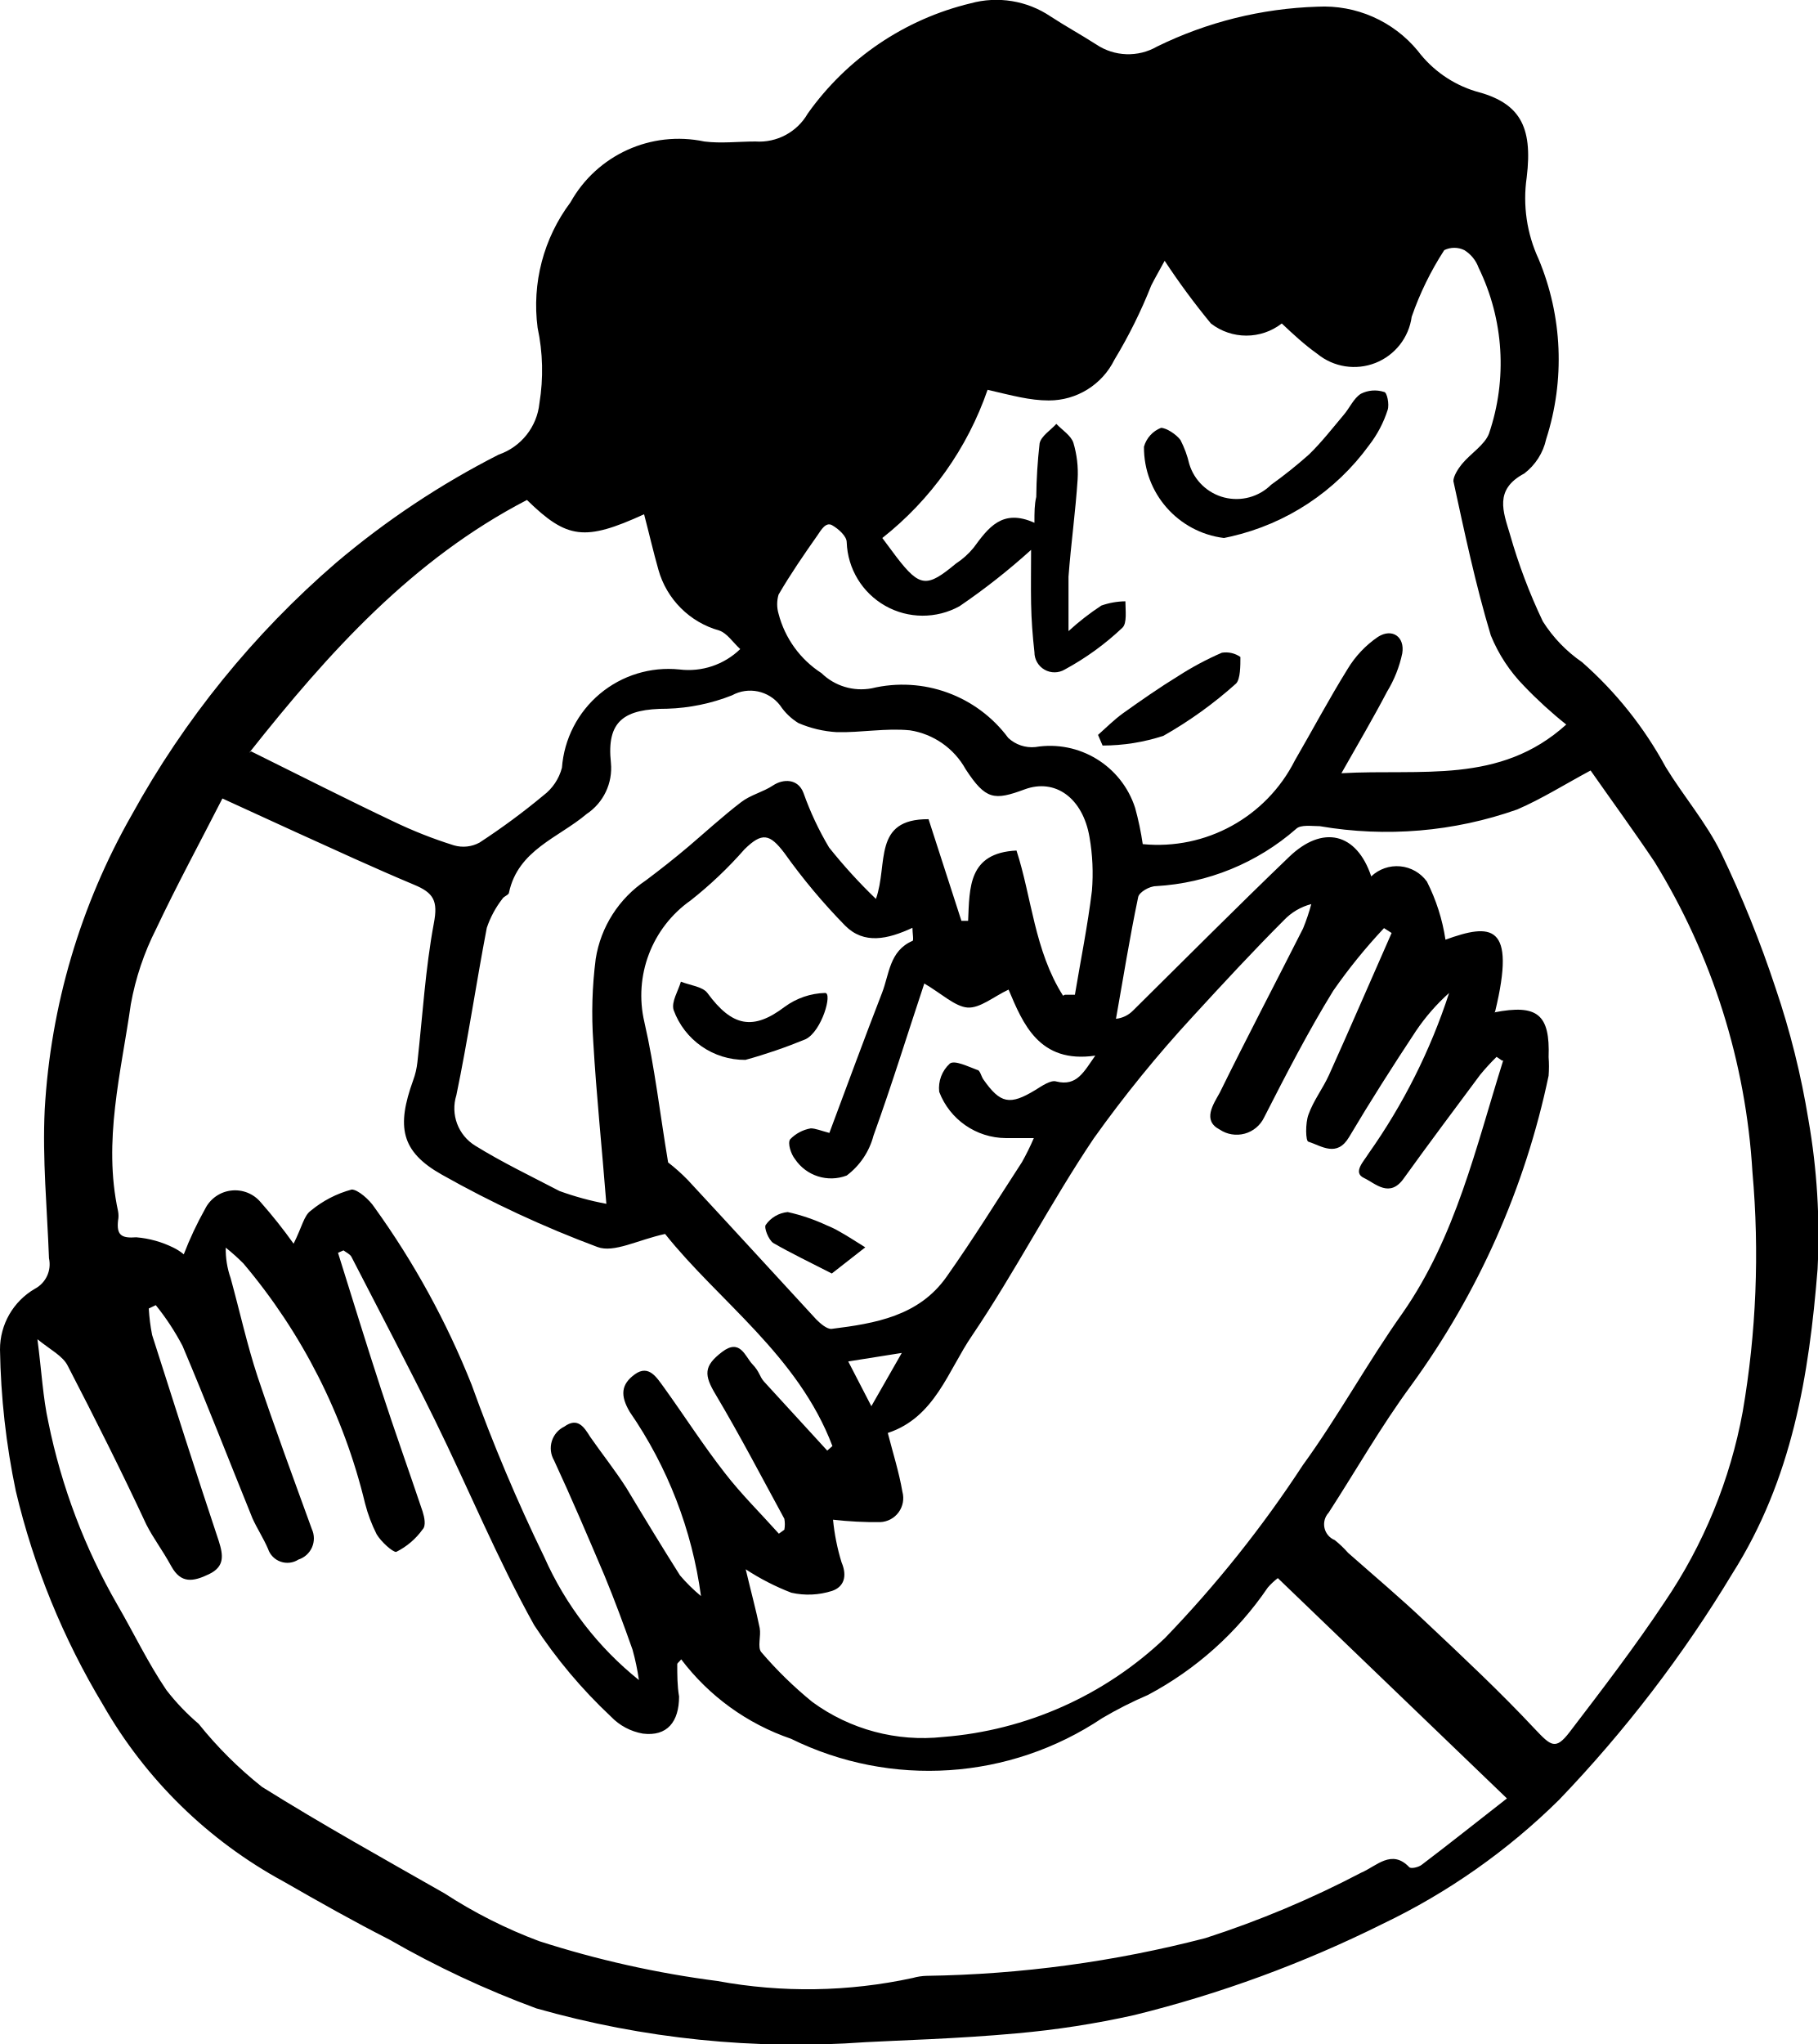
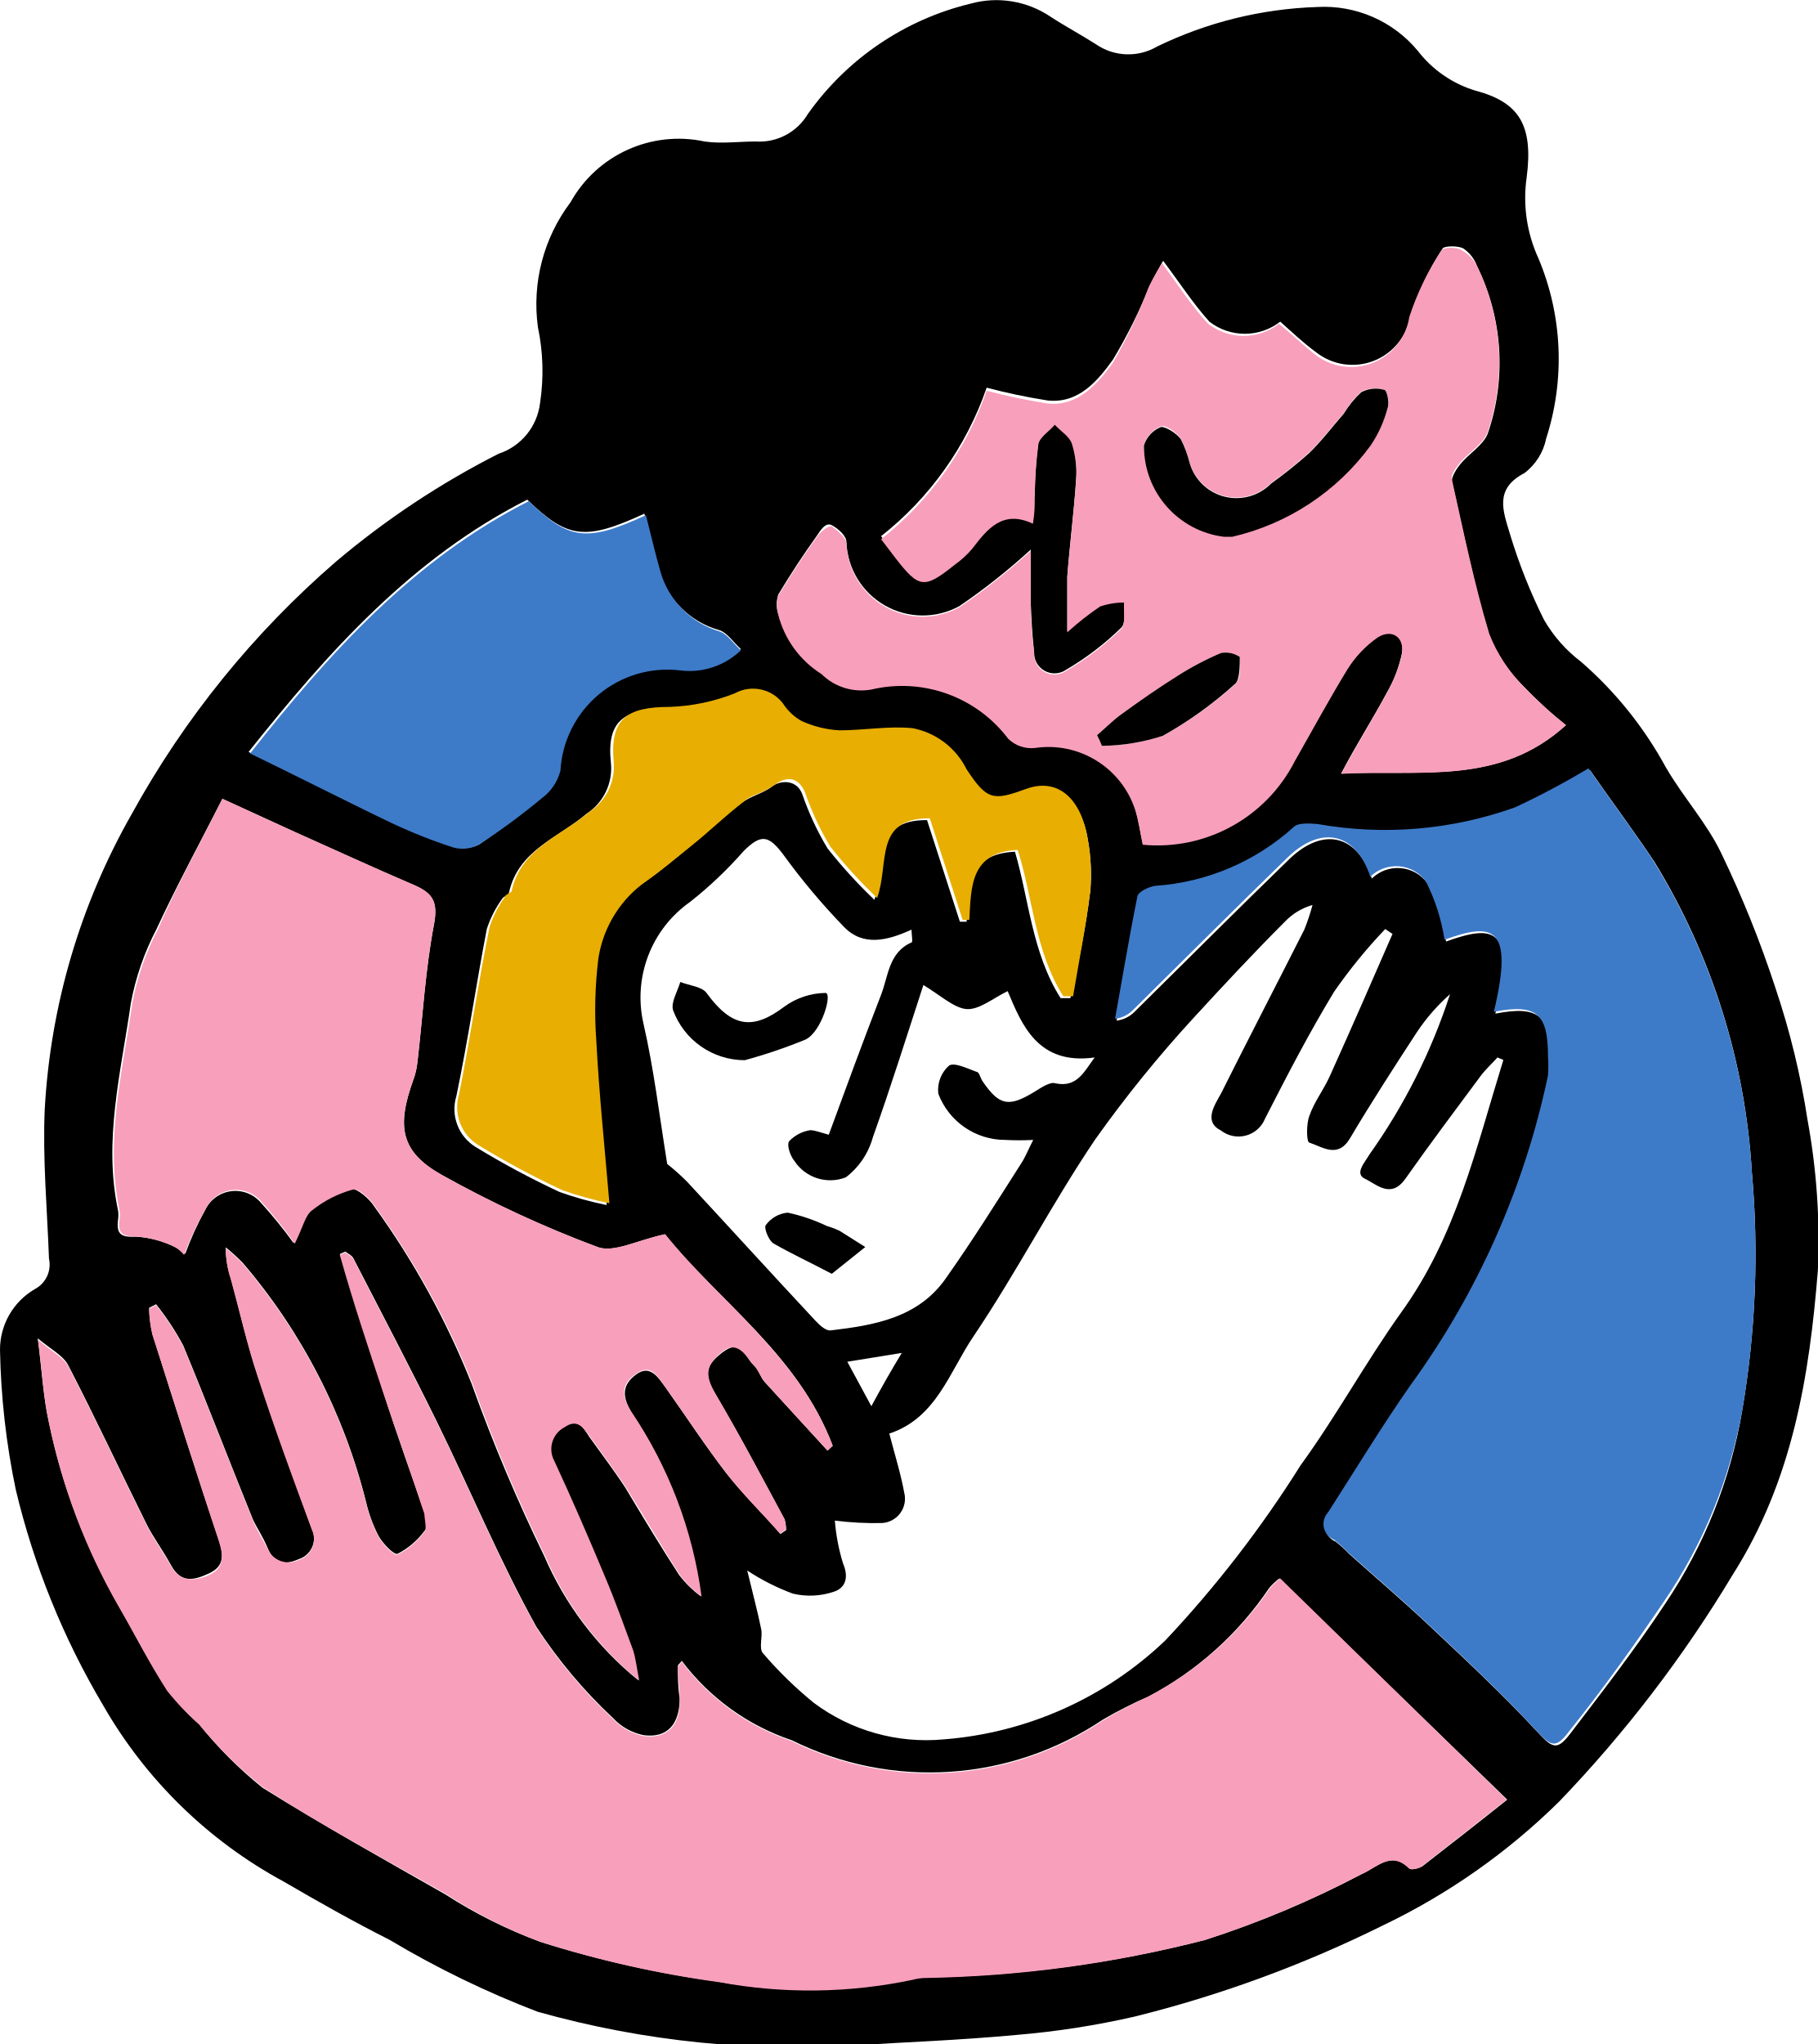
<svg xmlns="http://www.w3.org/2000/svg" viewBox="0 0 59.75 67.17">
+   <defs>
+     <style>.cls-1{fill:#3d7bc9;}.cls-2{fill:#f89fbc;}.cls-3{fill:#e8ae01;}</style>
+   </defs>
  <g id="Layer_2" data-name="Layer 2">
    <g id="Layer_1-2" data-name="Layer 1">
-       <path d="M28.45,67.11A31.25,31.25,0,0,1,17.63,66a31.57,31.57,0,0,1-4.83-2.26c-1.18-.6-2.33-1.25-3.48-1.91a15.17,15.17,0,0,1-5.93-5.8A24.63,24.63,0,0,1,.52,49,24.56,24.56,0,0,1,0,44.35a2.3,2.3,0,0,1,1.15-2,.91.91,0,0,0,.46-1c-.06-1.63-.22-3.27-.14-4.89a22.1,22.1,0,0,1,2.86-9.68,30.13,30.13,0,0,1,6.72-8.29,27.7,27.7,0,0,1,5.34-3.55,2,2,0,0,0,1.34-1.69,6.69,6.69,0,0,0-.06-2.48,5.64,5.64,0,0,1,1.08-4.12,4.07,4.07,0,0,1,4.4-2c.55.07,1.12,0,1.68,0a1.84,1.84,0,0,0,1.72-.92A9.2,9.2,0,0,1,31.9.11a3.19,3.19,0,0,1,2.63.43c.49.32,1,.6,1.5.92a1.89,1.89,0,0,0,2,.07A12.88,12.88,0,0,1,43.3.22a4,4,0,0,1,3.3,1.45A3.76,3.76,0,0,0,48.5,3c1.43.37,1.89,1.12,1.68,2.83a4.75,4.75,0,0,0,.39,2.68,8.55,8.55,0,0,1,.25,5.92,1.94,1.94,0,0,1-.72,1.13c-1,.53-.69,1.26-.47,2a18.26,18.26,0,0,0,1.08,2.86A4.62,4.62,0,0,0,52,21.76a12.57,12.57,0,0,1,2.75,3.45c.58.95,1.33,1.82,1.82,2.82a37.1,37.1,0,0,1,1.79,4.44,26.88,26.88,0,0,1,1.08,4.33,21.91,21.91,0,0,1,.3,4.91c-.28,3.48-.83,6.89-2.8,10a42.19,42.19,0,0,1-5.7,7.44,21.4,21.4,0,0,1-5.79,4.07,39.54,39.54,0,0,1-8.17,3,29.77,29.77,0,0,1-3.86.6C31.46,67,29.51,67.05,28.45,67.11ZM42,51.86a2.22,2.22,0,0,0-.33.31,11,11,0,0,1-3.94,3.53,13.18,13.18,0,0,0-1.5.76A10.25,10.25,0,0,1,26,57.14a7.61,7.61,0,0,1-3.61-2.61c-.07.09-.13.12-.13.16,0,.35,0,.71.06,1.06,0,.83-.39,1.32-1.19,1.22a1.9,1.9,0,0,1-1.05-.56,16.46,16.46,0,0,1-2.52-3c-1.21-2.17-2.16-4.49-3.26-6.73-.89-1.81-1.83-3.59-2.75-5.38-.05-.09-.17-.14-.26-.21l-.18.08c.47,1.5.93,3,1.42,4.5.44,1.35.92,2.69,1.36,4,.06.19.12.47,0,.59a2.36,2.36,0,0,1-.87.74c-.12,0-.49-.33-.64-.58A5,5,0,0,1,12,49.41,19.19,19.19,0,0,0,8,41.52,6.89,6.89,0,0,0,7.42,41a2.84,2.84,0,0,0,.16,1c.3,1.09.54,2.19.89,3.25.56,1.67,1.17,3.32,1.78,5a.73.73,0,0,1-.44,1,.67.67,0,0,1-1-.35c-.15-.35-.36-.67-.51-1C7.53,48,6.8,46.12,6,44.23a8.14,8.14,0,0,0-.88-1.34L4.89,43a6.27,6.27,0,0,0,.11.87c.72,2.26,1.44,4.52,2.19,6.77.15.47.2.84-.32,1.09s-.92.32-1.24-.26-.58-.9-.82-1.37C4,48.36,3.12,46.61,2.23,44.89c-.16-.33-.57-.53-1-.88.14,1.07.18,1.91.36,2.73a20,20,0,0,0,2.27,6c.54.93,1,1.9,1.61,2.8a7.39,7.39,0,0,0,1.06,1.11,13.13,13.13,0,0,0,2.08,2.07c2,1.25,4,2.36,6,3.5a15.92,15.92,0,0,0,3.11,1.57,32.85,32.85,0,0,0,5.86,1.31A16.3,16.3,0,0,0,30,65a1.83,1.83,0,0,1,.46-.07,38.72,38.72,0,0,0,9.16-1.24,32.5,32.5,0,0,0,5.12-2.15c.5-.21,1-.79,1.58-.18.06.06.31,0,.41-.08.91-.69,1.8-1.4,2.8-2.18Zm7.38-17-.19-.13a7.55,7.55,0,0,0-.54.59c-.84,1.13-1.68,2.25-2.5,3.39-.47.68-.94.18-1.32,0s0-.55.15-.8a19.67,19.67,0,0,0,2.65-5.28,6.74,6.74,0,0,0-1.09,1.25c-.76,1.15-1.5,2.31-2.2,3.49-.4.67-.9.29-1.33.15-.1,0-.11-.62,0-.9.16-.45.47-.85.67-1.29.7-1.55,1.37-3.11,2.06-4.67l-.25-.16a18.12,18.12,0,0,0-1.67,2.06c-.83,1.35-1.55,2.75-2.27,4.16a1,1,0,0,1-1.46.4c-.58-.3-.21-.83,0-1.21.89-1.81,1.83-3.6,2.74-5.4a6.83,6.83,0,0,0,.27-.8,1.9,1.9,0,0,0-.9.53c-1,1-2,2.08-3,3.17a40.94,40.94,0,0,0-3.25,4c-1.42,2.11-2.58,4.38-4,6.48-.79,1.15-1.22,2.69-2.77,3.2.17.66.37,1.29.48,1.93a.79.79,0,0,1-.73,1,12.2,12.2,0,0,1-1.55-.08,7.09,7.09,0,0,0,.28,1.4c.2.47.07.81-.31.94a2.55,2.55,0,0,1-1.34.06,7.94,7.94,0,0,1-1.5-.77c.18.76.34,1.34.46,1.93.05.26-.08.63.05.79a13,13,0,0,0,1.68,1.64A6.15,6.15,0,0,0,31,57.08a11.93,11.93,0,0,0,7.29-3.25,38.54,38.54,0,0,0,4.53-5.68c1.17-1.61,2.13-3.38,3.28-5C47.85,40.64,48.51,37.7,49.41,34.84Zm-.27-1.59c1.43-.28,1.84.07,1.79,1.47a4,4,0,0,1,0,.61,26.54,26.54,0,0,1-4.52,10.18c-1,1.36-1.81,2.79-2.71,4.18a.56.56,0,0,0,.2.9,3.48,3.48,0,0,1,.44.42c.86.76,1.73,1.49,2.56,2.28,1.22,1.15,2.44,2.29,3.58,3.51.53.56.68.7,1.14.1,1.07-1.4,2.15-2.81,3.12-4.27a16.39,16.39,0,0,0,2.57-6.26,30.49,30.49,0,0,0,.32-7.87,21.94,21.94,0,0,0-3.22-10.2c-.67-1-1.4-2-2.1-3-.84.45-1.6.93-2.41,1.28a12.9,12.9,0,0,1-6.49.55c-.26,0-.63-.06-.78.09A7.66,7.66,0,0,1,38,29.12c-.22,0-.56.2-.59.36-.28,1.33-.49,2.66-.73,4a.92.92,0,0,0,.56-.27c1.71-1.69,3.4-3.39,5.13-5.05,1.1-1.06,2.22-.8,2.7.64a1.22,1.22,0,0,1,1.83.17,6.3,6.3,0,0,1,.61,1.91C49,30.34,49.85,30.33,49.14,33.25ZM32.46,12.81A10.61,10.61,0,0,1,29,17.68l.47.63c.77,1,1,1,1.95.21A2.53,2.53,0,0,0,32,18c.48-.65.94-1.3,2-.82,0-.35,0-.6.06-.85a17,17,0,0,1,.11-1.76c.05-.24.36-.43.55-.64.19.2.48.38.56.62a3.47,3.47,0,0,1,.14,1.2c-.07,1.07-.22,2.13-.3,3.2,0,.54,0,1.08,0,1.79a8.5,8.5,0,0,1,1.08-.84,2.47,2.47,0,0,1,.79-.14c0,.3.06.72-.1.87A8.94,8.94,0,0,1,35,22,.66.66,0,0,1,34,21.43c-.06-.53-.1-1.06-.11-1.6s0-1.14,0-1.76a21.78,21.78,0,0,1-2.35,1.85,2.5,2.5,0,0,1-3.71-2.1c0-.2-.27-.44-.48-.56s-.37.17-.48.33c-.45.64-.89,1.28-1.28,1.95a1.11,1.11,0,0,0,0,.63A3.31,3.31,0,0,0,27,22.12a1.87,1.87,0,0,0,1.65.5,4.33,4.33,0,0,1,4.49,1.63,1.14,1.14,0,0,0,.89.3,2.94,2.94,0,0,1,3.28,2,9.76,9.76,0,0,1,.25,1.19,5.05,5.05,0,0,0,5-2.75c.58-1,1.11-2,1.73-3a3.4,3.4,0,0,1,1-1.06c.47-.3.89,0,.8.54a4,4,0,0,1-.5,1.26c-.45.86-.95,1.71-1.5,2.68,2.62-.15,5.2.38,7.39-1.6a13.84,13.84,0,0,1-1.39-1.27A5.13,5.13,0,0,1,49,20.88c-.5-1.66-.86-3.37-1.23-5.07,0-.16.15-.4.28-.56.29-.35.75-.63.89-1a7.16,7.16,0,0,0-.34-5.45,1.13,1.13,0,0,0-.47-.58.75.75,0,0,0-.66,0,10.09,10.09,0,0,0-1.07,2.19,1.91,1.91,0,0,1-3.1,1.22c-.41-.29-.79-.64-1.17-1a1.9,1.9,0,0,1-2.33,0,24,24,0,0,1-1.52-2.06c-.16.3-.31.55-.44.81a16.3,16.3,0,0,1-1.21,2.44,2.4,2.4,0,0,1-2.16,1.34C33.85,13.16,33.28,13,32.46,12.81ZM21.86,40.55c-.91.2-1.68.63-2.22.43a36,36,0,0,1-5.12-2.38c-1.35-.76-1.49-1.58-.94-3.1a2.49,2.49,0,0,0,.14-.6c.17-1.52.26-3.06.54-4.56.14-.73,0-1-.66-1.27-1.31-.55-2.61-1.15-3.91-1.74L7.31,26.24c-.74,1.45-1.5,2.85-2.18,4.29A9,9,0,0,0,4.3,33c-.32,2.25-.92,4.5-.42,6.8a.81.81,0,0,1,0,.31c-.05.47.1.59.6.55A3.39,3.39,0,0,1,5.7,41a1.67,1.67,0,0,1,.34.22,11.48,11.48,0,0,1,.7-1.49,1.1,1.1,0,0,1,1.83-.22,16.6,16.6,0,0,1,1.08,1.36c.28-.56.34-.92.56-1.08a3.56,3.56,0,0,1,1.35-.7c.2,0,.58.33.75.59a27.15,27.15,0,0,1,3.19,5.82,57.22,57.22,0,0,0,2.39,5.67A10.77,10.77,0,0,0,21,55.21a7.78,7.78,0,0,0-.21-1c-.29-.82-.59-1.63-.92-2.43-.54-1.27-1.08-2.54-1.66-3.79a.79.79,0,0,1,.34-1.11c.43-.31.64,0,.85.34.39.56.82,1.1,1.19,1.68.6,1,1.16,1.92,1.76,2.87a5.55,5.55,0,0,0,.69.68A13.93,13.93,0,0,0,20.7,46.4c-.32-.54-.29-.91.17-1.24s.72.12.95.43c.67.93,1.29,1.9,2,2.81.54.7,1.18,1.33,1.78,2l.18-.13a1,1,0,0,0,0-.36c-.74-1.36-1.46-2.74-2.25-4.07-.4-.66-.4-.95.2-1.41s.76.15,1,.4.23.4.38.57l2.08,2.27.17-.15C26.23,44.54,23.61,42.75,21.86,40.55ZM36,34.69c-1.85.27-2.38-1.06-2.85-2.17-.49.23-.94.62-1.35.59s-.87-.47-1.42-.79c-.54,1.62-1.06,3.31-1.67,5a2.4,2.4,0,0,1-.88,1.31,1.43,1.43,0,0,1-1.7-.54c-.13-.16-.25-.52-.16-.65a1.24,1.24,0,0,1,.68-.36c.15,0,.34.08.61.15.58-1.55,1.14-3.08,1.73-4.6.24-.61.24-1.38,1-1.71.05,0,0-.26,0-.43-.82.38-1.59.55-2.21-.07a19.87,19.87,0,0,1-2-2.39c-.48-.63-.73-.69-1.31-.12a13.32,13.32,0,0,1-1.77,1.68,3.82,3.82,0,0,0-1.52,4c.34,1.48.51,3,.78,4.61a6.15,6.15,0,0,1,.64.57c1.42,1.53,2.82,3.06,4.23,4.59.14.14.35.32.5.31,1.44-.18,2.87-.42,3.78-1.71s1.66-2.51,2.48-3.77a8.35,8.35,0,0,0,.39-.79c-.41,0-.66,0-.92,0a2.36,2.36,0,0,1-2.19-1.52,1.09,1.09,0,0,1,.35-.93c.16-.12.6.1.9.21.09,0,.13.21.2.31.56.8.87.86,1.71.35.21-.13.51-.34.69-.28C35.4,35.71,35.63,35.21,36,34.69Zm-1-2h.33c.19-1.14.42-2.27.56-3.42a6.93,6.93,0,0,0-.08-1.76c-.22-1.29-1.13-1.94-2.13-1.57s-1.28.35-1.94-.66A2.54,2.54,0,0,0,29.91,24c-.8-.08-1.61.08-2.41.06a3.74,3.74,0,0,1-1.26-.3,1.94,1.94,0,0,1-.6-.58,1.24,1.24,0,0,0-1.58-.33,6.33,6.33,0,0,1-2.13.44c-1.42,0-2,.4-1.85,1.78a1.81,1.81,0,0,1-.8,1.68c-.92.78-2.25,1.18-2.55,2.58,0,.08-.17.12-.22.21a3.25,3.25,0,0,0-.51.95c-.35,1.83-.62,3.67-1,5.5a1.44,1.44,0,0,0,.62,1.66c.89.55,1.83,1,2.77,1.49a9.73,9.73,0,0,0,1.54.42c-.15-1.89-.33-3.6-.43-5.32a13.81,13.81,0,0,1,.08-2.73,3.82,3.82,0,0,1,1.65-2.58c.48-.36.95-.73,1.41-1.12s1.13-1,1.72-1.45c.31-.24.72-.33,1.05-.55s.82-.23,1,.25a10.1,10.1,0,0,0,.84,1.79,17.38,17.38,0,0,0,1.54,1.69c.41-1.15-.12-2.63,1.73-2.62l1.08,3.34.22,0c.05-1.09,0-2.23,1.59-2.31C33.91,29.48,34,31.24,34.94,32.72Zm-26.75-8c1.64.81,3.15,1.58,4.67,2.3a14.71,14.71,0,0,0,2,.79,1.11,1.11,0,0,0,.84-.09,22.73,22.73,0,0,0,2.1-1.55,1.67,1.67,0,0,0,.61-.91A3.51,3.51,0,0,1,22.33,22a2.44,2.44,0,0,0,2-.67c-.25-.23-.43-.52-.69-.61a2.88,2.88,0,0,1-2-2c-.17-.6-.31-1.21-.47-1.82-1.95.89-2.53.82-3.85-.47C13.56,18.38,10.81,21.43,8.19,24.74ZM28.64,46.21l1-1.75-1.76.28Z" />
-       <path d="M40.23,17.68a3,3,0,0,1-2.63-3,.94.94,0,0,1,.56-.62c.17,0,.5.21.64.4a3.38,3.38,0,0,1,.29.79,1.62,1.62,0,0,0,2.69.68,15,15,0,0,0,1.25-1c.41-.4.76-.85,1.13-1.29.2-.23.33-.55.57-.7a1,1,0,0,1,.76-.06c.1,0,.18.41.12.59A3.75,3.75,0,0,1,45,14.63a7.74,7.74,0,0,1-4.54,3Z" />
-       <path d="M36.09,24.15c.27-.24.53-.5.82-.71.59-.42,1.19-.84,1.81-1.22a10,10,0,0,1,1.44-.77.83.83,0,0,1,.61.14c0,.29,0,.72-.14.87a13.63,13.63,0,0,1-2.39,1.72,6.43,6.43,0,0,1-2,.32Z" />
-       <path d="M24.5,34.83a2.49,2.49,0,0,1-2.36-1.64c-.08-.27.15-.62.24-.93.3.12.71.16.87.37.82,1.12,1.51,1.24,2.55.45a2.36,2.36,0,0,1,1.32-.45c.25,0-.11,1.26-.64,1.52A17.12,17.12,0,0,1,24.5,34.83Z" />
-       <path d="M27.34,41.85c-.74-.38-1.35-.67-1.92-1-.16-.1-.32-.52-.25-.6a1,1,0,0,1,.72-.42,6.34,6.34,0,0,1,1.29.44,3.11,3.11,0,0,1,.41.2c.29.16.57.35.85.52Z" />
+       <path d="M59.66,37.05A21.91,21.91,0,0,1,60,42c-.28,3.48-.83,6.9-2.8,10a41.78,41.78,0,0,1-5.7,7.45,21.4,21.4,0,0,1-5.79,4.07,40.09,40.09,0,0,1-8.17,3,27.68,27.68,0,0,1-3.86.6c-1.93.18-3.87.25-4.93.32a31.3,31.3,0,0,1-10.83-1.08A31.41,31.41,0,0,1,13.06,64c-1.19-.6-2.34-1.25-3.49-1.92a15.15,15.15,0,0,1-5.93-5.79A25.45,25.45,0,0,1,.77,49.21a24.65,24.65,0,0,1-.52-4.6,2.3,2.3,0,0,1,1.15-2,.91.91,0,0,0,.46-1c-.06-1.64-.21-3.27-.14-4.9A22.05,22.05,0,0,1,4.58,27a30.21,30.21,0,0,1,6.72-8.3,27.65,27.65,0,0,1,5.34-3.54A2,2,0,0,0,18,13.5,7,7,0,0,0,17.93,11,5.56,5.56,0,0,1,19,6.9a4.07,4.07,0,0,1,4.41-2c.55.08,1.12,0,1.68,0A1.85,1.85,0,0,0,26.8,4,9.2,9.2,0,0,1,32.15.37,3.18,3.18,0,0,1,34.78.8c.49.32,1,.59,1.5.91a1.87,1.87,0,0,0,2,.07A13,13,0,0,1,43.55.48a4,4,0,0,1,3.3,1.44,3.76,3.76,0,0,0,1.9,1.31c1.43.38,1.9,1.13,1.68,2.84a4.75,4.75,0,0,0,.39,2.68,8.52,8.52,0,0,1,.25,5.91,1.89,1.89,0,0,1-.72,1.14c-1,.52-.69,1.26-.47,2A17.89,17.89,0,0,0,51,20.62,4.66,4.66,0,0,0,52.22,22,12.53,12.53,0,0,1,55,25.46c.58,1,1.34,1.82,1.82,2.82a35.64,35.64,0,0,1,1.79,4.45A25.76,25.76,0,0,1,59.66,37.05Zm-2.15,9.57a30.43,30.43,0,0,0,.32-7.86,22,22,0,0,0-3.21-10.2c-.67-1-1.41-2-2.11-3a26.86,26.86,0,0,1-2.41,1.28,12.68,12.68,0,0,1-6.49.55c-.26,0-.63-.05-.78.09a7.54,7.54,0,0,1-4.56,1.94c-.22,0-.55.21-.59.37-.27,1.32-.49,2.66-.73,4a1,1,0,0,0,.57-.27c1.7-1.68,3.4-3.38,5.12-5.05,1.1-1.05,2.22-.8,2.7.65a1.21,1.21,0,0,1,1.83.16,6.48,6.48,0,0,1,.61,1.91c1.51-.54,2.32-.54,1.62,2.37,1.43-.28,1.83.08,1.78,1.48a4.18,4.18,0,0,1,0,.61,26.61,26.61,0,0,1-4.52,10.18c-1,1.36-1.81,2.78-2.71,4.18a.56.56,0,0,0,.2.9,4.28,4.28,0,0,1,.45.41c.85.76,1.72,1.5,2.55,2.28,1.22,1.15,2.45,2.29,3.59,3.52.52.56.67.7,1.13.09,1.07-1.4,2.15-2.8,3.12-4.27A16.17,16.17,0,0,0,57.51,46.62ZM51.72,24.08a13.84,13.84,0,0,1-1.39-1.27,5.09,5.09,0,0,1-1.13-1.67c-.5-1.67-.85-3.38-1.23-5.08,0-.16.15-.4.28-.56.29-.35.75-.62.9-1A7.18,7.18,0,0,0,48.8,9a1.19,1.19,0,0,0-.46-.59c-.18-.09-.6-.08-.67,0a9.22,9.22,0,0,0-1.06,2.19,1.93,1.93,0,0,1-3.11,1.22c-.41-.3-.78-.65-1.17-1a1.9,1.9,0,0,1-2.33,0c-.54-.6-1-1.31-1.52-2-.16.29-.31.54-.44.81a16.79,16.79,0,0,1-1.21,2.44c-.5.69-1.12,1.45-2.15,1.34a19.91,19.91,0,0,1-2-.42,10.61,10.61,0,0,1-3.47,4.88l.48.63c.77,1,1,1,1.94.21a3.15,3.15,0,0,0,.57-.52c.47-.65.93-1.3,2-.83,0-.35,0-.6.06-.85a14.87,14.87,0,0,1,.12-1.76c0-.23.35-.42.54-.64.19.21.48.38.56.62A3.3,3.3,0,0,1,35.62,16c-.07,1.06-.21,2.13-.29,3.19,0,.54,0,1.09,0,1.8a9.51,9.51,0,0,1,1.08-.85,2.47,2.47,0,0,1,.79-.13c0,.3.06.72-.1.87a9.32,9.32,0,0,1-1.81,1.38.67.67,0,0,1-1.05-.58c-.06-.53-.09-1.07-.11-1.6s0-1.14,0-1.77a20.73,20.73,0,0,1-2.35,1.86,2.51,2.51,0,0,1-3.71-2.11c0-.2-.27-.44-.48-.55s-.37.17-.48.33c-.45.63-.88,1.28-1.28,1.95a1,1,0,0,0,0,.62,3.24,3.24,0,0,0,1.42,1.95,1.86,1.86,0,0,0,1.64.51,4.37,4.37,0,0,1,4.5,1.62,1.09,1.09,0,0,0,.88.3,3,3,0,0,1,3.28,2c.13.4.18.82.26,1.18a5.07,5.07,0,0,0,5-2.75c.57-1,1.11-2,1.72-3a3.62,3.62,0,0,1,1-1.06c.47-.3.89,0,.8.55A4.34,4.34,0,0,1,45.84,23c-.46.86-1,1.7-1.51,2.67C47,25.54,49.53,26.06,51.72,24.08Zm-2.06,11L49.47,35c-.18.2-.38.38-.54.59-.84,1.13-1.68,2.25-2.49,3.4-.48.67-.95.17-1.32,0s0-.55.14-.8a19.47,19.47,0,0,0,2.65-5.27,6.44,6.44,0,0,0-1.09,1.25c-.75,1.15-1.5,2.31-2.2,3.49-.4.67-.9.28-1.33.14-.1,0-.11-.62,0-.89.16-.46.47-.85.67-1.3.7-1.55,1.38-3.11,2.06-4.67l-.24-.16a17.19,17.19,0,0,0-1.68,2.06c-.82,1.35-1.55,2.76-2.27,4.17a.94.94,0,0,1-1.45.39c-.58-.29-.21-.83,0-1.21.9-1.8,1.83-3.59,2.74-5.39a7,7,0,0,0,.27-.81,2,2,0,0,0-.9.54c-1,1-2,2.07-3,3.16a40.69,40.69,0,0,0-3.24,4c-1.42,2.1-2.59,4.38-4,6.47-.79,1.16-1.22,2.69-2.77,3.2.17.66.37,1.29.49,1.94a.8.8,0,0,1-.74,1,10.4,10.4,0,0,1-1.54-.08,6.52,6.52,0,0,0,.27,1.41c.2.47.07.81-.31.93a2.45,2.45,0,0,1-1.34.06,7.3,7.3,0,0,1-1.5-.76c.18.75.34,1.34.46,1.93.05.25-.08.62.05.78a13,13,0,0,0,1.68,1.64,6.17,6.17,0,0,0,4.26,1.2,11.87,11.87,0,0,0,7.29-3.25A37.4,37.4,0,0,0,43,48.4c1.17-1.61,2.13-3.37,3.29-5C48.11,40.89,48.76,38,49.66,35.09ZM47,61.58c.9-.7,1.8-1.4,2.79-2.19l-7.49-7.27a2.17,2.17,0,0,0-.33.31A10.94,10.94,0,0,1,38,56a14.06,14.06,0,0,0-1.5.76,10.21,10.21,0,0,1-10.22.68,7.52,7.52,0,0,1-3.62-2.61c-.07.09-.13.13-.13.17,0,.35,0,.7.06,1.06,0,.83-.39,1.32-1.19,1.21a1.87,1.87,0,0,1-1-.56,16.34,16.34,0,0,1-2.52-3c-1.21-2.18-2.17-4.5-3.27-6.74-.89-1.81-1.83-3.59-2.75-5.38-.05-.09-.17-.14-.26-.21l-.18.08c.47,1.5.94,3,1.42,4.51s.92,2.69,1.36,4c.06.19.12.48,0,.59a2.52,2.52,0,0,1-.88.75c-.12.05-.49-.34-.63-.59a4.8,4.8,0,0,1-.4-1.08,19.31,19.31,0,0,0-4.06-7.89,6.77,6.77,0,0,0-.56-.51,3.16,3.16,0,0,0,.16,1c.3,1.08.54,2.18.9,3.25.55,1.66,1.16,3.31,1.77,5a.72.72,0,0,1-.44,1c-.43.19-.79.15-1-.34s-.37-.68-.51-1c-.77-1.9-1.5-3.81-2.28-5.69a9,9,0,0,0-.89-1.35l-.23.12a4.13,4.13,0,0,0,.11.86c.71,2.26,1.43,4.52,2.18,6.77.15.47.2.85-.31,1.09s-.93.33-1.25-.25-.58-.9-.82-1.38c-.86-1.73-1.68-3.49-2.57-5.21-.17-.32-.57-.52-1-.88.14,1.07.18,1.92.36,2.73a20.42,20.42,0,0,0,2.27,6c.54.93,1,1.89,1.61,2.8A8.52,8.52,0,0,0,6.8,56.92,13.49,13.49,0,0,0,8.88,59c2,1.25,4,2.36,6,3.5A16,16,0,0,0,18,64.06a34.91,34.91,0,0,0,5.86,1.31,16.36,16.36,0,0,0,6.35-.08,1.68,1.68,0,0,1,.45-.06A39.26,39.26,0,0,0,39.86,64,32,32,0,0,0,45,61.84c.5-.22,1-.79,1.57-.19C46.62,61.71,46.87,61.66,47,61.58ZM36.23,35c-1.86.26-2.39-1.06-2.86-2.18-.49.24-.94.62-1.35.59s-.87-.46-1.42-.79c-.53,1.62-1.06,3.32-1.66,5a2.48,2.48,0,0,1-.89,1.32,1.41,1.41,0,0,1-1.69-.54c-.14-.17-.26-.53-.17-.65a1.21,1.21,0,0,1,.69-.36c.14,0,.33.07.61.15.57-1.55,1.13-3.08,1.72-4.6.24-.62.25-1.39,1-1.72.05,0,0-.26,0-.42-.81.37-1.59.55-2.21-.08a21.8,21.8,0,0,1-2-2.38c-.48-.64-.73-.7-1.31-.12a13.2,13.2,0,0,1-1.76,1.67,3.84,3.84,0,0,0-1.53,4c.34,1.48.52,3,.78,4.61a7.69,7.69,0,0,1,.65.58c1.41,1.52,2.81,3.06,4.23,4.58.13.14.34.33.49.31,1.44-.17,2.87-.41,3.78-1.7s1.67-2.51,2.48-3.78c.14-.21.23-.45.4-.78a8.7,8.7,0,0,1-.92,0,2.35,2.35,0,0,1-2.2-1.52,1.07,1.07,0,0,1,.35-.92c.17-.12.6.09.9.2.1,0,.13.21.21.32.55.8.86.85,1.7.34.21-.13.51-.34.69-.28C35.65,36,35.88,35.47,36.23,35Zm-.15-5.38A6.49,6.49,0,0,0,36,27.81c-.21-1.29-1.12-1.94-2.13-1.58s-1.28.35-1.94-.65a2.51,2.51,0,0,0-1.77-1.35c-.79-.08-1.6.09-2.4.07A3.43,3.43,0,0,1,26.5,24a1.77,1.77,0,0,1-.61-.58,1.24,1.24,0,0,0-1.57-.33,6.4,6.4,0,0,1-2.14.45c-1.42,0-2,.39-1.85,1.78a1.78,1.78,0,0,1-.8,1.67c-.92.79-2.24,1.19-2.55,2.59,0,.08-.17.12-.22.2a3.56,3.56,0,0,0-.51,1c-.35,1.82-.62,3.67-1,5.49a1.46,1.46,0,0,0,.63,1.67,28.09,28.09,0,0,0,2.76,1.48,11,11,0,0,0,1.55.43c-.16-1.89-.34-3.61-.43-5.33a13.83,13.83,0,0,1,.07-2.73,3.82,3.82,0,0,1,1.65-2.58c.49-.35.95-.73,1.41-1.11s1.13-1,1.73-1.46c.3-.23.72-.32,1-.54s.82-.24,1,.25a9.32,9.32,0,0,0,.83,1.78,16.29,16.29,0,0,0,1.54,1.69c.41-1.14-.12-2.63,1.73-2.62l1.08,3.34.22,0c.06-1.08,0-2.23,1.59-2.3.46,1.56.56,3.33,1.5,4.81h.32C35.71,31.85,35.94,30.71,36.08,29.57ZM28.89,46.46c.37-.68.66-1.19,1-1.75L28.1,45Zm-1.44,1.46.17-.16c-1.13-3-3.76-4.75-5.51-6.95-.91.19-1.68.62-2.22.42a37.11,37.11,0,0,1-5.12-2.37c-1.35-.76-1.49-1.58-.94-3.11a2.41,2.41,0,0,0,.14-.59c.18-1.53.26-3.06.55-4.56.13-.74-.06-1-.67-1.27-1.31-.56-2.61-1.16-3.91-1.74L7.56,26.5c-.74,1.45-1.5,2.85-2.17,4.29a8.66,8.66,0,0,0-.84,2.43c-.32,2.25-.91,4.5-.42,6.81a1,1,0,0,1,0,.3c-.06.47.09.59.59.56A3.34,3.34,0,0,1,6,41.23a1.25,1.25,0,0,1,.34.22A10.35,10.35,0,0,1,7,40a1.1,1.1,0,0,1,1.83-.22A15,15,0,0,1,9.9,41.1c.28-.57.34-.92.56-1.09a3.77,3.77,0,0,1,1.35-.69c.2,0,.58.32.75.59a26.89,26.89,0,0,1,3.19,5.81,56.24,56.24,0,0,0,2.39,5.67,10.69,10.69,0,0,0,3.08,4.07c-.09-.44-.12-.71-.2-1-.3-.81-.59-1.63-.93-2.43-.53-1.27-1.08-2.54-1.66-3.79a.81.81,0,0,1,.34-1.11c.43-.3.64,0,.85.34.4.56.82,1.11,1.19,1.68.6,1,1.16,1.93,1.77,2.87a3.71,3.71,0,0,0,.69.68A14.12,14.12,0,0,0,21,46.65c-.32-.53-.29-.91.17-1.24s.72.12.95.43c.67.94,1.3,1.91,2,2.82.55.7,1.19,1.32,1.78,2l.19-.13a1.29,1.29,0,0,0-.05-.35c-.74-1.37-1.46-2.74-2.25-4.08-.39-.66-.4-.94.21-1.41s.75.16,1,.4.23.4.38.57C26.06,46.41,26.76,47.16,27.45,47.92ZM24.6,21.58c-.25-.23-.44-.53-.7-.62a2.87,2.87,0,0,1-2-2c-.17-.6-.31-1.21-.47-1.83-1.95.9-2.53.82-3.85-.46-3.79,1.92-6.54,5-9.16,8.29,1.64.81,3.15,1.57,4.68,2.3a17,17,0,0,0,2,.79A1.14,1.14,0,0,0,16,28,22.13,22.13,0,0,0,18,26.44a1.63,1.63,0,0,0,.61-.9,3.52,3.52,0,0,1,3.93-3.3A2.43,2.43,0,0,0,24.6,21.58Z" transform="translate(-0.25 -0.25)" />
+       <path class="cls-1" d="M57.83,38.76a30.43,30.43,0,0,1-.32,7.86,16.17,16.17,0,0,1-2.57,6.26c-1,1.47-2,2.87-3.12,4.27-.46.61-.61.47-1.13-.09-1.14-1.23-2.37-2.37-3.59-3.52-.83-.78-1.7-1.52-2.55-2.28a4.28,4.28,0,0,0-.45-.41.56.56,0,0,1-.2-.9c.9-1.4,1.76-2.82,2.71-4.18a26.61,26.61,0,0,0,4.52-10.18,4.18,4.18,0,0,0,0-.61c0-1.4-.35-1.76-1.78-1.48.7-2.91-.11-2.91-1.62-2.37a6.48,6.48,0,0,0-.61-1.91,1.21,1.21,0,0,0-1.83-.16c-.48-1.45-1.6-1.7-2.7-.65-1.72,1.67-3.42,3.37-5.12,5.05a1,1,0,0,1-.57.27c.24-1.33.46-2.67.73-4,0-.16.37-.34.59-.37a7.54,7.54,0,0,0,4.56-1.94c.15-.14.52-.11.78-.09a12.68,12.68,0,0,0,6.49-.55,26.86,26.86,0,0,0,2.41-1.28c.7,1,1.44,2,2.11,3A22,22,0,0,1,57.83,38.76Z" transform="translate(-0.25 -0.25)" />
+       <path class="cls-2" d="M50.33,22.81a13.84,13.84,0,0,0,1.39,1.27c-2.19,2-4.77,1.46-7.39,1.6.55-1,1.05-1.81,1.51-2.67a4.34,4.34,0,0,0,.49-1.26c.09-.56-.33-.85-.8-.55a3.62,3.62,0,0,0-1,1.06c-.61,1-1.15,2-1.72,3a5.07,5.07,0,0,1-5,2.75c-.08-.36-.13-.78-.26-1.18a3,3,0,0,0-3.28-2,1.09,1.09,0,0,1-.88-.3,4.37,4.37,0,0,0-4.5-1.62,1.86,1.86,0,0,1-1.64-.51,3.24,3.24,0,0,1-1.42-1.95,1,1,0,0,1,0-.62c.4-.67.83-1.32,1.28-1.95.11-.16.4-.38.48-.33s.47.35.48.55a2.51,2.51,0,0,0,3.71,2.11,20.73,20.73,0,0,0,2.35-1.86c0,.63,0,1.2,0,1.77s.05,1.07.11,1.6a.67.67,0,0,0,1.05.58,9.32,9.32,0,0,0,1.81-1.38c.16-.15.07-.57.1-.87a2.47,2.47,0,0,0-.79.13,9.51,9.51,0,0,0-1.08.85c0-.71,0-1.26,0-1.8.08-1.06.22-2.13.29-3.19a3.3,3.3,0,0,0-.14-1.21c-.08-.24-.37-.41-.56-.62-.19.22-.5.41-.54.64a14.87,14.87,0,0,0-.12,1.76c0,.25,0,.5-.06.85-1-.47-1.5.18-2,.83a3.15,3.15,0,0,1-.57.52c-1,.8-1.17.78-1.94-.21l-.48-.63a10.61,10.61,0,0,0,3.47-4.88,19.91,19.91,0,0,0,2,.42c1,.11,1.65-.65,2.15-1.34A16.79,16.79,0,0,0,38,9.7c.13-.27.28-.52.44-.81.54.74,1,1.45,1.52,2a1.9,1.9,0,0,0,2.33,0c.39.32.76.67,1.17,1a1.93,1.93,0,0,0,3.11-1.22,9.22,9.22,0,0,1,1.06-2.19c.07-.11.49-.12.67,0A1.19,1.19,0,0,1,48.8,9a7.18,7.18,0,0,1,.35,5.44c-.15.4-.61.67-.9,1-.13.16-.32.4-.28.56.38,1.7.73,3.41,1.23,5.08A5.09,5.09,0,0,0,50.33,22.81Zm-4.47-9.16c.06-.17,0-.56-.12-.59a1,1,0,0,0-.75.06,3.29,3.29,0,0,0-.57.7c-.38.44-.73.9-1.14,1.3a15.31,15.31,0,0,1-1.25,1,1.6,1.6,0,0,1-2.68-.68,3.6,3.6,0,0,0-.29-.78c-.15-.2-.48-.45-.64-.4a.94.94,0,0,0-.57.61,3,3,0,0,0,2.63,3l.27,0a7.81,7.81,0,0,0,4.55-3A4,4,0,0,0,45.86,13.65Zm-5,9.06c.18-.15.16-.58.14-.87a.82.82,0,0,0-.61-.13,9.9,9.9,0,0,0-1.44.76c-.62.39-1.21.8-1.8,1.23-.3.21-.55.47-.83.71a3.73,3.73,0,0,1,.16.35,6.69,6.69,0,0,0,2-.33A12.93,12.93,0,0,0,40.88,22.71Z" transform="translate(-0.25 -0.25)" />
+       <path class="cls-2" d="M49.77,59.39c-1,.79-1.89,1.49-2.79,2.19-.11.08-.36.13-.42.07-.61-.6-1.07,0-1.57.19A32,32,0,0,1,39.86,64a39.26,39.26,0,0,1-9.16,1.25,1.68,1.68,0,0,0-.45.06,16.36,16.36,0,0,1-6.35.08A34.91,34.91,0,0,1,18,64.06a16,16,0,0,1-3.11-1.58c-2-1.14-4.09-2.25-6-3.5A13.49,13.49,0,0,1,6.8,56.92a8.52,8.52,0,0,1-1.06-1.11c-.58-.91-1.07-1.87-1.61-2.8a20.42,20.42,0,0,1-2.27-6c-.18-.81-.22-1.66-.36-2.73.42.36.82.56,1,.88.89,1.72,1.71,3.48,2.57,5.21.24.48.56.91.82,1.38s.77.48,1.25.25.46-.62.31-1.09C6.69,48.64,6,46.38,5.26,44.12a4.13,4.13,0,0,1-.11-.86l.23-.12a9,9,0,0,1,.89,1.35c.78,1.88,1.51,3.79,2.28,5.69.14.35.35.68.51,1s.57.53,1,.34a.72.72,0,0,0,.44-1c-.61-1.65-1.22-3.3-1.77-5-.36-1.07-.6-2.17-.9-3.25a3.16,3.16,0,0,1-.16-1,6.77,6.77,0,0,1,.56.51,19.31,19.31,0,0,1,4.06,7.89,4.8,4.8,0,0,0,.4,1.08c.14.25.51.64.63.59a2.52,2.52,0,0,0,.88-.75c.09-.11,0-.4,0-.59-.44-1.34-.92-2.68-1.36-4s-1-3-1.42-4.51l.18-.08c.09.07.21.12.26.21.92,1.79,1.86,3.57,2.75,5.38,1.1,2.24,2.06,4.56,3.27,6.74a16.34,16.34,0,0,0,2.52,3,1.87,1.87,0,0,0,1,.56c.8.11,1.23-.38,1.19-1.21,0-.36-.05-.71-.06-1.06,0,0,.06-.08.13-.17a7.52,7.52,0,0,0,3.62,2.61,10.21,10.21,0,0,0,10.22-.68A14.06,14.06,0,0,1,38,56,10.94,10.94,0,0,0,42,52.43a2.17,2.17,0,0,1,.33-.31Z" transform="translate(-0.25 -0.25)" />
+       <path d="M45.74,13.06c.1,0,.18.42.12.59a4,4,0,0,1-.56,1.24,7.81,7.81,0,0,1-4.55,3l-.27,0a3,3,0,0,1-2.63-3,.94.94,0,0,1,.57-.61c.16,0,.49.2.64.4a3.6,3.6,0,0,1,.29.78,1.6,1.6,0,0,0,2.68.68,15.31,15.31,0,0,0,1.25-1c.41-.4.76-.86,1.14-1.3a3.29,3.29,0,0,1,.57-.7A1,1,0,0,1,45.74,13.06Z" transform="translate(-0.25 -0.25)" />
+       <path d="M41,21.84c0,.29,0,.72-.14.87a12.93,12.93,0,0,1-2.39,1.72,6.69,6.69,0,0,1-2,.33,3.73,3.73,0,0,0-.16-.35c.28-.24.53-.5.83-.71.59-.43,1.18-.84,1.8-1.23a9.9,9.9,0,0,1,1.44-.76A.82.82,0,0,1,41,21.84Z" transform="translate(-0.25 -0.25)" />
+       <path class="cls-3" d="M36,27.81a6.49,6.49,0,0,1,.08,1.76c-.14,1.14-.37,2.28-.56,3.42H35.2c-.94-1.48-1-3.25-1.5-4.81-1.56.07-1.53,1.22-1.59,2.3l-.22,0-1.08-3.34c-1.85,0-1.32,1.48-1.73,2.62a16.29,16.29,0,0,1-1.54-1.69,9.32,9.32,0,0,1-.83-1.78c-.21-.49-.57-.56-1-.25s-.74.31-1,.54c-.6.46-1.15,1-1.73,1.46s-.92.76-1.41,1.11a3.82,3.82,0,0,0-1.65,2.58,13.83,13.83,0,0,0-.07,2.73c.09,1.72.27,3.44.43,5.33a11,11,0,0,1-1.55-.43,28.09,28.09,0,0,1-2.76-1.48,1.46,1.46,0,0,1-.63-1.67c.36-1.82.63-3.67,1-5.49a3.56,3.56,0,0,1,.51-1c0-.08.21-.12.22-.2.31-1.4,1.63-1.8,2.55-2.59a1.78,1.78,0,0,0,.8-1.67c-.12-1.39.43-1.78,1.85-1.78a6.4,6.4,0,0,0,2.14-.45,1.24,1.24,0,0,1,1.57.33,1.77,1.77,0,0,0,.61.58,3.43,3.43,0,0,0,1.26.31c.8,0,1.61-.15,2.4-.07a2.51,2.51,0,0,1,1.77,1.35c.66,1,.86,1.05,1.94.65S35.79,26.52,36,27.81Z" transform="translate(-0.25 -0.25)" />
+       <path d="M27.85,40.7l.84.53-1.1.88c-.74-.39-1.35-.67-1.92-1-.16-.1-.32-.52-.25-.6a1,1,0,0,1,.72-.41,5.79,5.79,0,0,1,1.29.44A2.6,2.6,0,0,1,27.85,40.7Z" transform="translate(-0.25 -0.25)" />
+       <path class="cls-2" d="M27.62,47.76l-.17.16c-.69-.76-1.39-1.51-2.08-2.28-.15-.17-.22-.42-.38-.57s-.47-.83-1-.4-.6.75-.21,1.41c.79,1.34,1.51,2.71,2.25,4.08a1.29,1.29,0,0,1,.05.35l-.19.13c-.59-.66-1.23-1.28-1.78-2-.7-.91-1.33-1.88-2-2.82-.23-.31-.45-.78-.95-.43s-.49.71-.17,1.24a14.12,14.12,0,0,1,2.32,6.09,3.71,3.71,0,0,1-.69-.68c-.61-.94-1.17-1.92-1.77-2.87-.37-.57-.79-1.12-1.19-1.68-.21-.3-.42-.64-.85-.34a.81.81,0,0,0-.34,1.11c.58,1.25,1.13,2.52,1.66,3.79.34.8.63,1.62.93,2.43.08.25.11.52.2,1a10.69,10.69,0,0,1-3.08-4.07,56.24,56.24,0,0,1-2.39-5.67,26.89,26.89,0,0,0-3.19-5.81c-.17-.27-.55-.64-.75-.59a3.77,3.77,0,0,0-1.35.69c-.22.17-.28.52-.56,1.09a15,15,0,0,0-1.08-1.36A1.1,1.1,0,0,0,7,40a10.35,10.35,0,0,0-.7,1.49A1.25,1.25,0,0,0,6,41.23a3.34,3.34,0,0,0-1.23-.34c-.5,0-.65-.09-.59-.56a1,1,0,0,0,0-.3c-.49-2.31.1-4.56.42-6.81a8.66,8.66,0,0,1,.84-2.43C6.06,29.35,6.82,28,7.56,26.5l2.38,1.09c1.3.58,2.6,1.18,3.91,1.74.61.26.8.53.67,1.27-.29,1.5-.37,3-.55,4.56a2.41,2.41,0,0,1-.14.59c-.55,1.53-.41,2.35.94,3.11a37.11,37.11,0,0,0,5.12,2.37c.54.2,1.31-.23,2.22-.42C23.86,43,26.49,44.79,27.62,47.76Z" transform="translate(-0.25 -0.25)" />
+       <path d="M27.38,32.88c.24,0-.12,1.27-.65,1.53a17.12,17.12,0,0,1-2,.68,2.51,2.51,0,0,1-2.36-1.65c-.07-.26.15-.61.24-.92.3.12.72.15.87.37.82,1.12,1.51,1.23,2.55.44A2.36,2.36,0,0,1,27.38,32.88Z" transform="translate(-0.25 -0.25)" />
+       <path class="cls-1" d="M23.9,21c.26.09.45.39.7.62a2.43,2.43,0,0,1-2,.66,3.52,3.52,0,0,0-3.93,3.3,1.63,1.63,0,0,1-.61.9A22.13,22.13,0,0,1,16,28a1.14,1.14,0,0,1-.85.1,17,17,0,0,1-2-.79c-1.53-.73-3-1.49-4.68-2.3,2.62-3.32,5.37-6.37,9.16-8.29,1.32,1.28,1.9,1.36,3.85.46.16.62.3,1.23.47,1.83A2.87,2.87,0,0,0,23.9,21Z" transform="translate(-0.25 -0.25)" />
    </g>
  </g>
</svg>
